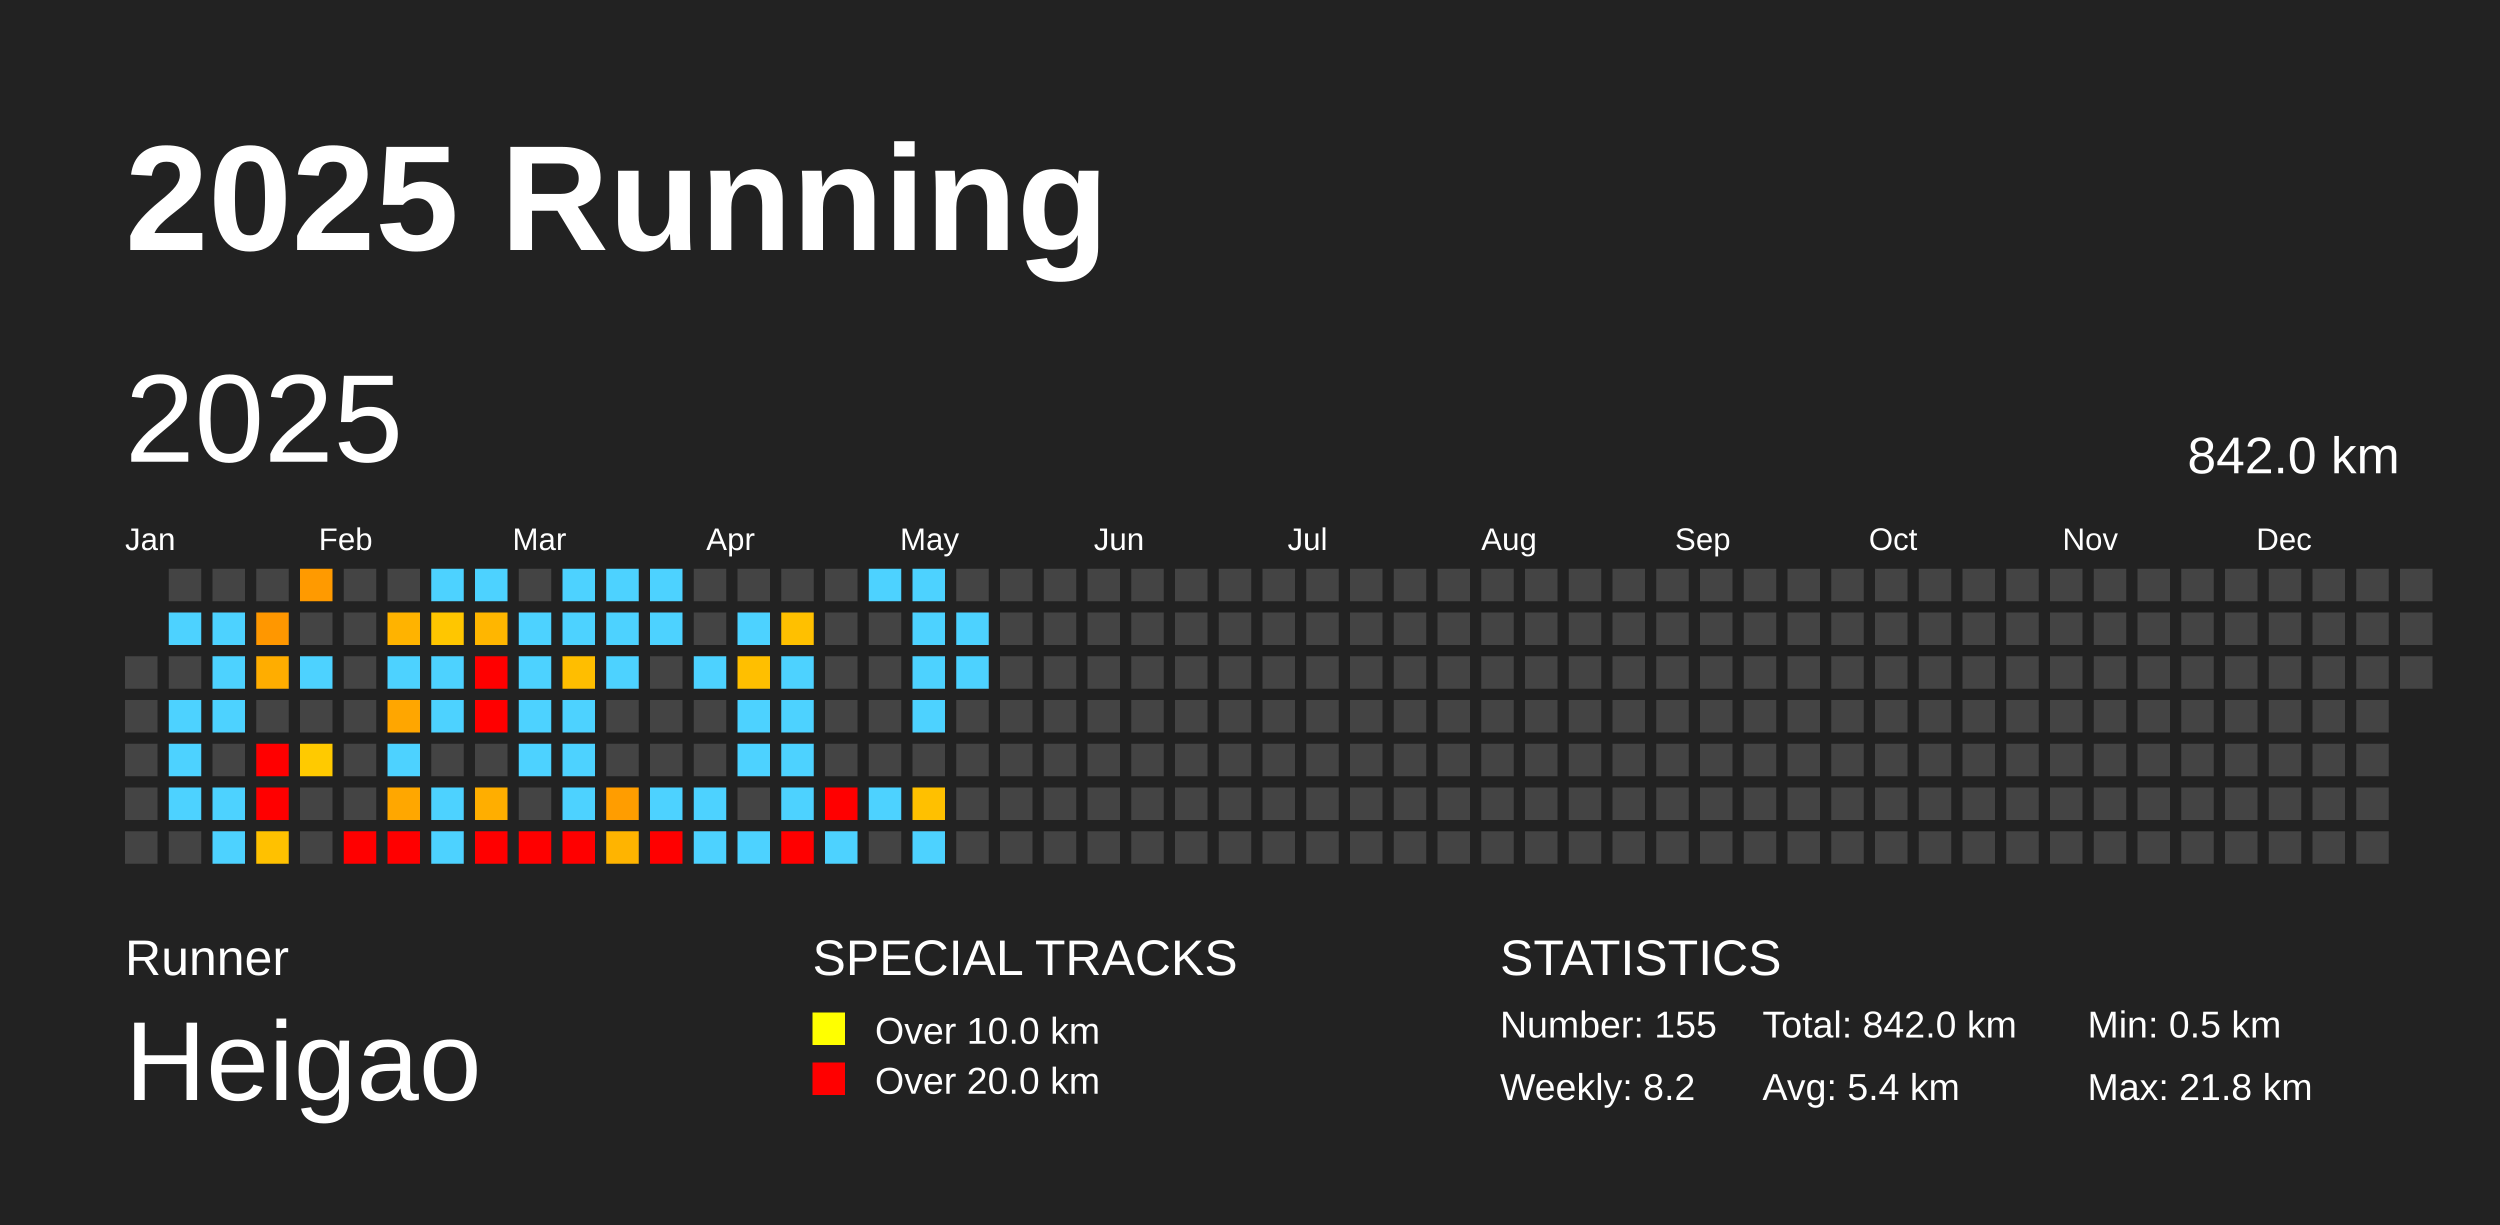
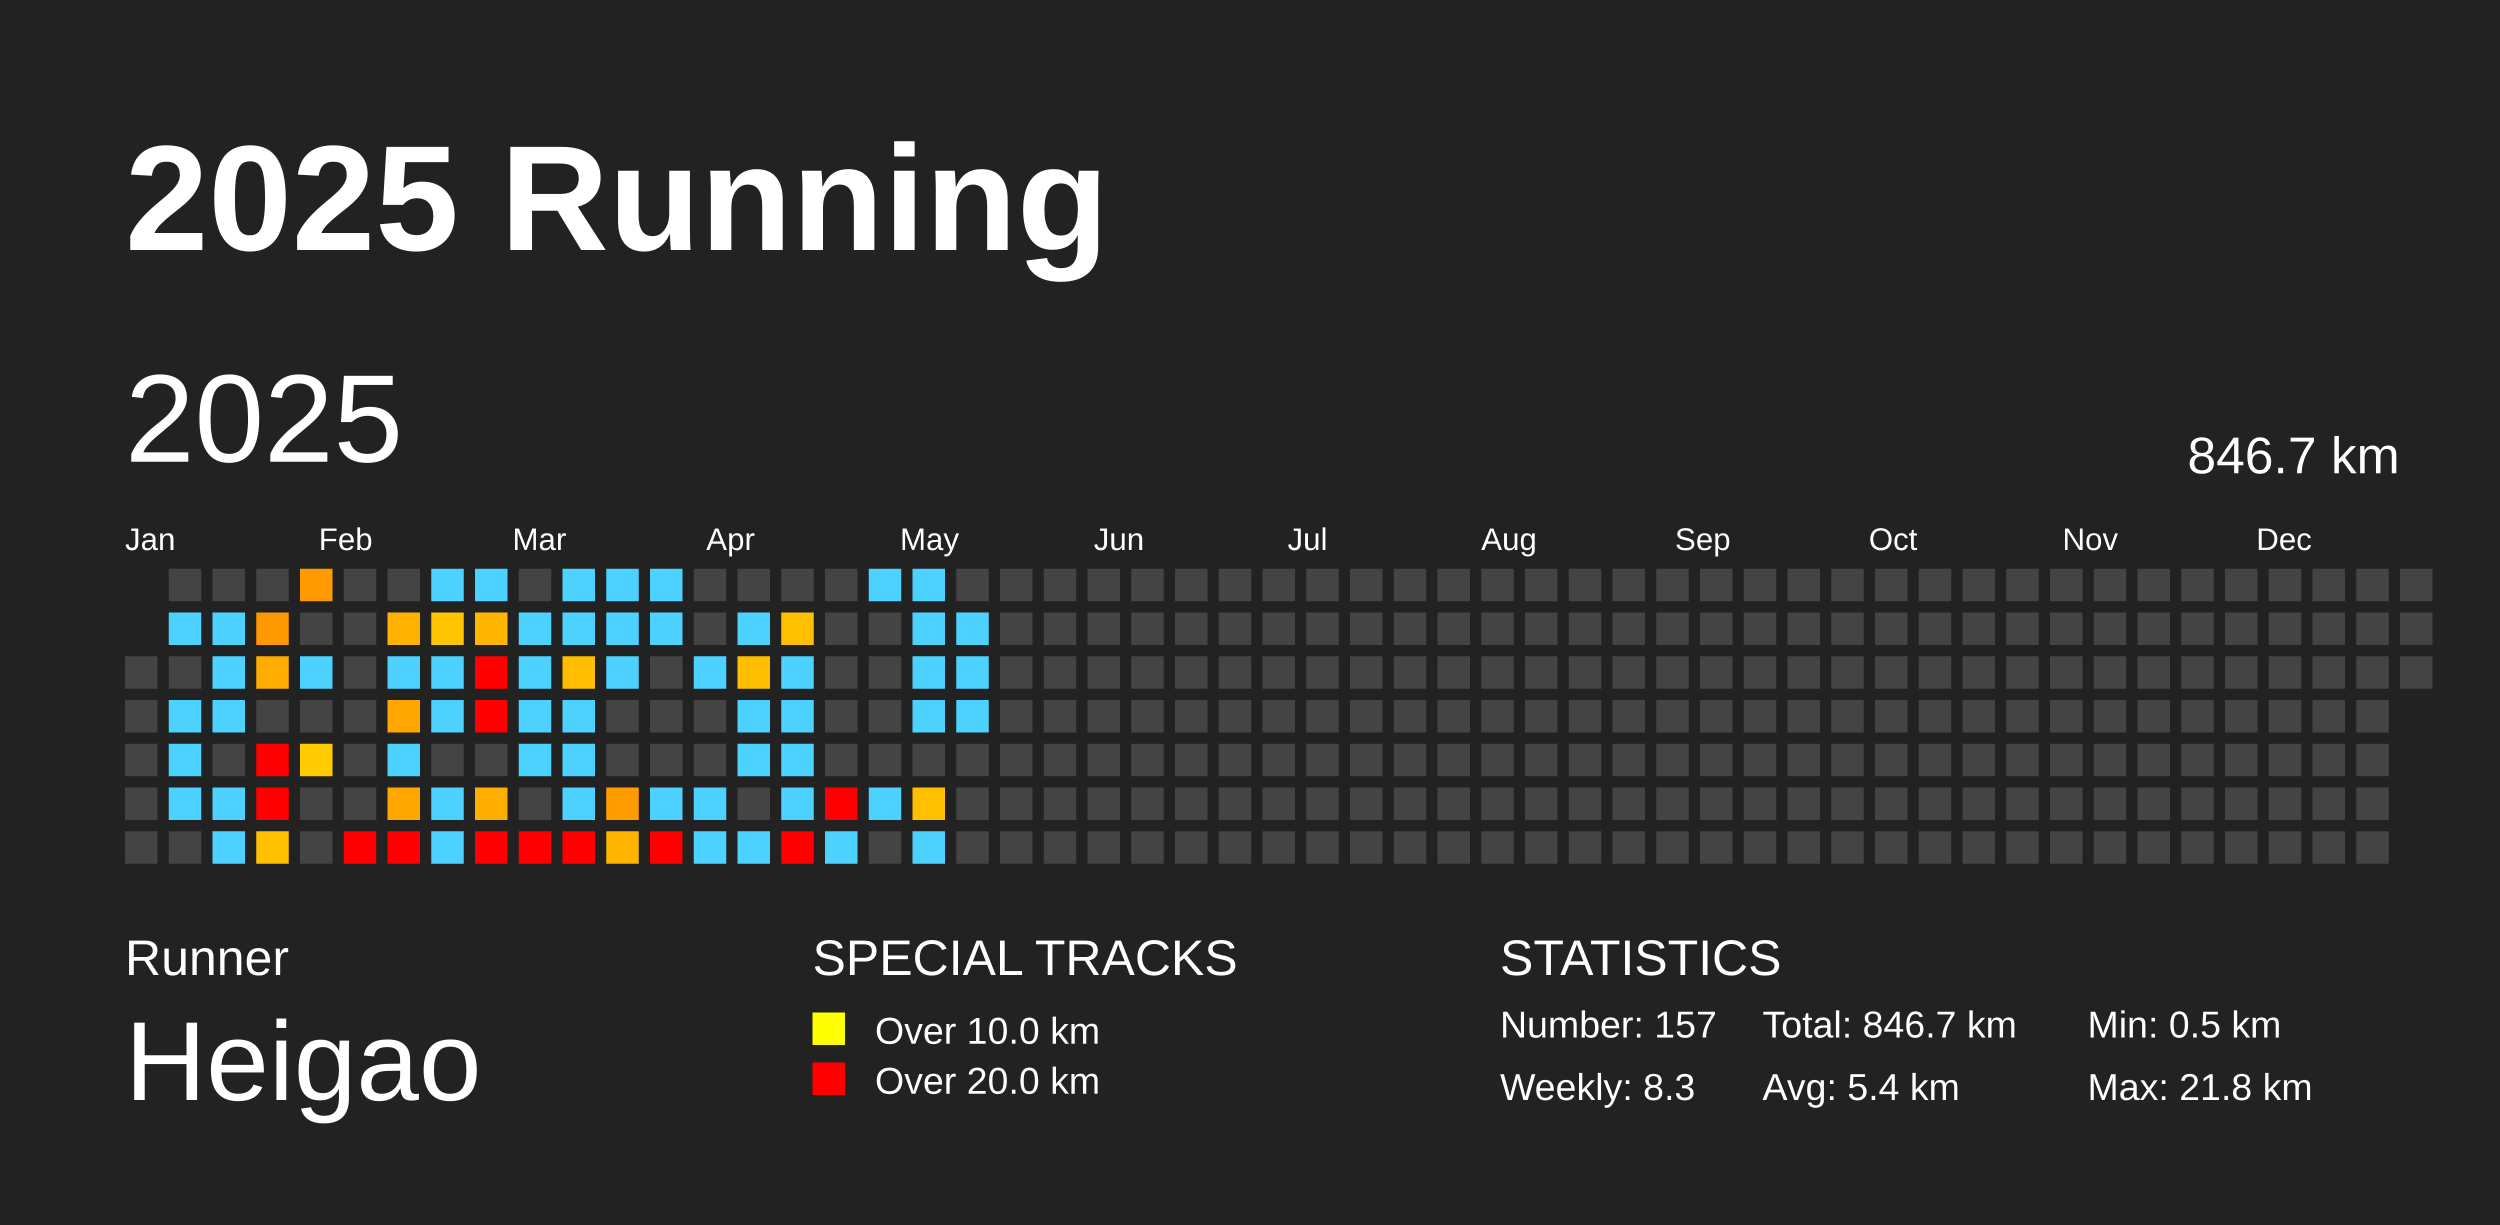
<svg xmlns="http://www.w3.org/2000/svg" baseProfile="full" height="98mm" version="1.1" viewBox="0,0,200,98" width="200mm">
  <defs />
  <rect fill="#222222" height="98" width="200" x="0" y="0" />
  <text fill="#FFFFFF" style="font-size:12px; font-family:Arial; font-weight:bold;" x="10" y="20">2025 Running</text>
  <text fill="#FFFFFF" style="font-size:4px; font-family:Arial" x="10" y="78">Runner</text>
  <text fill="#FFFFFF" style="font-size:9px; font-family:Arial" x="10" y="88">Heigao</text>
  <text fill="#FFFFFF" style="font-size:4px; font-family:Arial" x="65" y="78">SPECIAL TRACKS</text>
  <rect fill="yellow" height="2.6" width="2.6" x="65" y="81" />
  <text fill="#FFFFFF" style="font-size:3px; font-family:Arial" x="70" y="83.5">Over 10.0 km</text>
  <rect fill="red" height="2.6" width="2.6" x="65" y="85" />
  <text fill="#FFFFFF" style="font-size:3px; font-family:Arial" x="70" y="87.5">Over 20.0 km</text>
  <text fill="#FFFFFF" style="font-size:4px; font-family:Arial" x="120" y="78">STATISTICS</text>
-   <text fill="#FFFFFF" style="font-size:3px; font-family:Arial" x="120" y="83">Number: 155</text>
-   <text fill="#FFFFFF" style="font-size:3px; font-family:Arial" x="120" y="88">Weekly: 8.2</text>
-   <text fill="#FFFFFF" style="font-size:3px; font-family:Arial" x="141" y="83">Total: 842.0 km</text>
+   <text fill="#FFFFFF" style="font-size:3px; font-family:Arial" x="120" y="83">Number: 157</text>
+   <text fill="#FFFFFF" style="font-size:3px; font-family:Arial" x="120" y="88">Weekly: 8.3</text>
+   <text fill="#FFFFFF" style="font-size:3px; font-family:Arial" x="141" y="83">Total: 846.7 km</text>
  <text fill="#FFFFFF" style="font-size:3px; font-family:Arial" x="141" y="88">Avg: 5.4 km</text>
  <text fill="#FFFFFF" style="font-size:3px; font-family:Arial" x="167" y="83">Min: 0.5 km</text>
  <text fill="#FFFFFF" style="font-size:3px; font-family:Arial" x="167" y="88">Max: 21.8 km</text>
  <text dominant-baseline="hanging" fill="#FFFFFF" style="font-size:10.0px; font-family:Arial;" x="10" y="30">2025</text>
-   <text dominant-baseline="hanging" fill="#FFFFFF" style="font-size:4.125px; font-family:Arial;" x="175" y="35">842.0 km</text>
+   <text dominant-baseline="hanging" fill="#FFFFFF" style="font-size:4.125px; font-family:Arial;" x="175" y="35">846.7 km</text>
  <text fill="#FFFFFF" style="font-size:2.5px; font-family:Arial" x="10.0" y="44">Jan</text>
  <text fill="#FFFFFF" style="font-size:2.5px; font-family:Arial" x="25.5" y="44">Feb</text>
  <text fill="#FFFFFF" style="font-size:2.5px; font-family:Arial" x="41.0" y="44">Mar</text>
  <text fill="#FFFFFF" style="font-size:2.5px; font-family:Arial" x="56.5" y="44">Apr</text>
  <text fill="#FFFFFF" style="font-size:2.5px; font-family:Arial" x="72.0" y="44">May</text>
  <text fill="#FFFFFF" style="font-size:2.5px; font-family:Arial" x="87.5" y="44">Jun</text>
  <text fill="#FFFFFF" style="font-size:2.5px; font-family:Arial" x="103.0" y="44">Jul</text>
  <text fill="#FFFFFF" style="font-size:2.5px; font-family:Arial" x="118.5" y="44">Aug</text>
  <text fill="#FFFFFF" style="font-size:2.5px; font-family:Arial" x="134.0" y="44">Sep</text>
  <text fill="#FFFFFF" style="font-size:2.5px; font-family:Arial" x="149.5" y="44">Oct</text>
  <text fill="#FFFFFF" style="font-size:2.5px; font-family:Arial" x="165.0" y="44">Nov</text>
  <text fill="#FFFFFF" style="font-size:2.5px; font-family:Arial" x="180.5" y="44">Dec</text>
  <rect fill="#444444" height="2.6" width="2.6" x="10.0" y="52.5" />
  <rect fill="#444444" height="2.6" width="2.6" x="10.0" y="56.0" />
  <rect fill="#444444" height="2.6" width="2.6" x="10.0" y="59.5" />
  <rect fill="#444444" height="2.6" width="2.6" x="10.0" y="63.0" />
  <rect fill="#444444" height="2.6" width="2.6" x="10.0" y="66.5" />
  <rect fill="#444444" height="2.6" width="2.6" x="13.5" y="45.5" />
  <rect fill="#4dd2ff" height="2.6" width="2.6" x="13.5" y="49.0" />
  <rect fill="#444444" height="2.6" width="2.6" x="13.5" y="52.5" />
  <rect fill="#4dd2ff" height="2.6" width="2.6" x="13.5" y="56.0" />
  <rect fill="#4dd2ff" height="2.6" width="2.6" x="13.5" y="59.5" />
  <rect fill="#4dd2ff" height="2.6" width="2.6" x="13.5" y="63.0" />
  <rect fill="#444444" height="2.6" width="2.6" x="13.5" y="66.5" />
  <rect fill="#444444" height="2.6" width="2.6" x="17.0" y="45.5" />
  <rect fill="#4dd2ff" height="2.6" width="2.6" x="17.0" y="49.0" />
  <rect fill="#4dd2ff" height="2.6" width="2.6" x="17.0" y="52.5" />
  <rect fill="#4dd2ff" height="2.6" width="2.6" x="17.0" y="56.0" />
  <rect fill="#444444" height="2.6" width="2.6" x="17.0" y="59.5" />
  <rect fill="#4dd2ff" height="2.6" width="2.6" x="17.0" y="63.0" />
  <rect fill="#4dd2ff" height="2.6" width="2.6" x="17.0" y="66.5" />
  <rect fill="#444444" height="2.6" width="2.6" x="20.5" y="45.5" />
  <rect fill="#ff9700" height="2.6" width="2.6" x="20.5" y="49.0" />
  <rect fill="#ffad00" height="2.6" width="2.6" x="20.5" y="52.5" />
  <rect fill="#444444" height="2.6" width="2.6" x="20.5" y="56.0" />
  <rect fill="red" height="2.6" width="2.6" x="20.5" y="59.5" />
  <rect fill="red" height="2.6" width="2.6" x="20.5" y="63.0" />
  <rect fill="#ffc100" height="2.6" width="2.6" x="20.5" y="66.5" />
  <rect fill="#ff9a00" height="2.6" width="2.6" x="24.0" y="45.5" />
  <rect fill="#444444" height="2.6" width="2.6" x="24.0" y="49.0" />
  <rect fill="#4dd2ff" height="2.6" width="2.6" x="24.0" y="52.5" />
  <rect fill="#444444" height="2.6" width="2.6" x="24.0" y="56.0" />
  <rect fill="#ffca00" height="2.6" width="2.6" x="24.0" y="59.5" />
  <rect fill="#444444" height="2.6" width="2.6" x="24.0" y="63.0" />
  <rect fill="#444444" height="2.6" width="2.6" x="24.0" y="66.5" />
  <rect fill="#444444" height="2.6" width="2.6" x="27.5" y="45.5" />
  <rect fill="#444444" height="2.6" width="2.6" x="27.5" y="49.0" />
  <rect fill="#444444" height="2.6" width="2.6" x="27.5" y="52.5" />
  <rect fill="#444444" height="2.6" width="2.6" x="27.5" y="56.0" />
  <rect fill="#444444" height="2.6" width="2.6" x="27.5" y="59.5" />
  <rect fill="#444444" height="2.6" width="2.6" x="27.5" y="63.0" />
  <rect fill="red" height="2.6" width="2.6" x="27.5" y="66.5" />
  <rect fill="#444444" height="2.6" width="2.6" x="31.0" y="45.5" />
  <rect fill="#ffb300" height="2.6" width="2.6" x="31.0" y="49.0" />
  <rect fill="#4dd2ff" height="2.6" width="2.6" x="31.0" y="52.5" />
  <rect fill="#ffa600" height="2.6" width="2.6" x="31.0" y="56.0" />
  <rect fill="#4dd2ff" height="2.6" width="2.6" x="31.0" y="59.5" />
  <rect fill="#ffa700" height="2.6" width="2.6" x="31.0" y="63.0" />
  <rect fill="red" height="2.6" width="2.6" x="31.0" y="66.5" />
  <rect fill="#4dd2ff" height="2.6" width="2.6" x="34.5" y="45.5" />
  <rect fill="#ffc600" height="2.6" width="2.6" x="34.5" y="49.0" />
  <rect fill="#4dd2ff" height="2.6" width="2.6" x="34.5" y="52.5" />
  <rect fill="#4dd2ff" height="2.6" width="2.6" x="34.5" y="56.0" />
  <rect fill="#444444" height="2.6" width="2.6" x="34.5" y="59.5" />
  <rect fill="#4dd2ff" height="2.6" width="2.6" x="34.5" y="63.0" />
  <rect fill="#4dd2ff" height="2.6" width="2.6" x="34.5" y="66.5" />
  <rect fill="#4dd2ff" height="2.6" width="2.6" x="38.0" y="45.5" />
  <rect fill="#ffb600" height="2.6" width="2.6" x="38.0" y="49.0" />
  <rect fill="red" height="2.6" width="2.6" x="38.0" y="52.5" />
  <rect fill="red" height="2.6" width="2.6" x="38.0" y="56.0" />
  <rect fill="#444444" height="2.6" width="2.6" x="38.0" y="59.5" />
  <rect fill="#ffae00" height="2.6" width="2.6" x="38.0" y="63.0" />
  <rect fill="red" height="2.6" width="2.6" x="38.0" y="66.5" />
  <rect fill="#444444" height="2.6" width="2.6" x="41.5" y="45.5" />
  <rect fill="#4dd2ff" height="2.6" width="2.6" x="41.5" y="49.0" />
  <rect fill="#4dd2ff" height="2.6" width="2.6" x="41.5" y="52.5" />
  <rect fill="#4dd2ff" height="2.6" width="2.6" x="41.5" y="56.0" />
  <rect fill="#4dd2ff" height="2.6" width="2.6" x="41.5" y="59.5" />
  <rect fill="#444444" height="2.6" width="2.6" x="41.5" y="63.0" />
  <rect fill="red" height="2.6" width="2.6" x="41.5" y="66.5" />
  <rect fill="#4dd2ff" height="2.6" width="2.6" x="45.0" y="45.5" />
  <rect fill="#4dd2ff" height="2.6" width="2.6" x="45.0" y="49.0" />
  <rect fill="#ffbe00" height="2.6" width="2.6" x="45.0" y="52.5" />
  <rect fill="#4dd2ff" height="2.6" width="2.6" x="45.0" y="56.0" />
  <rect fill="#4dd2ff" height="2.6" width="2.6" x="45.0" y="59.5" />
  <rect fill="#4dd2ff" height="2.6" width="2.6" x="45.0" y="63.0" />
  <rect fill="red" height="2.6" width="2.6" x="45.0" y="66.5" />
  <rect fill="#4dd2ff" height="2.6" width="2.6" x="48.5" y="45.5" />
  <rect fill="#4dd2ff" height="2.6" width="2.6" x="48.5" y="49.0" />
  <rect fill="#4dd2ff" height="2.6" width="2.6" x="48.5" y="52.5" />
  <rect fill="#444444" height="2.6" width="2.6" x="48.5" y="56.0" />
  <rect fill="#444444" height="2.6" width="2.6" x="48.5" y="59.5" />
  <rect fill="#ff9d00" height="2.6" width="2.6" x="48.5" y="63.0" />
  <rect fill="#ffb400" height="2.6" width="2.6" x="48.5" y="66.5" />
  <rect fill="#4dd2ff" height="2.6" width="2.6" x="52.0" y="45.5" />
  <rect fill="#4dd2ff" height="2.6" width="2.6" x="52.0" y="49.0" />
  <rect fill="#444444" height="2.6" width="2.6" x="52.0" y="52.5" />
  <rect fill="#444444" height="2.6" width="2.6" x="52.0" y="56.0" />
  <rect fill="#444444" height="2.6" width="2.6" x="52.0" y="59.5" />
  <rect fill="#4dd2ff" height="2.6" width="2.6" x="52.0" y="63.0" />
  <rect fill="red" height="2.6" width="2.6" x="52.0" y="66.5" />
  <rect fill="#444444" height="2.6" width="2.6" x="55.5" y="45.5" />
  <rect fill="#444444" height="2.6" width="2.6" x="55.5" y="49.0" />
  <rect fill="#4dd2ff" height="2.6" width="2.6" x="55.5" y="52.5" />
  <rect fill="#444444" height="2.6" width="2.6" x="55.5" y="56.0" />
  <rect fill="#444444" height="2.6" width="2.6" x="55.5" y="59.5" />
  <rect fill="#4dd2ff" height="2.6" width="2.6" x="55.5" y="63.0" />
  <rect fill="#4dd2ff" height="2.6" width="2.6" x="55.5" y="66.5" />
  <rect fill="#444444" height="2.6" width="2.6" x="59.0" y="45.5" />
  <rect fill="#4dd2ff" height="2.6" width="2.6" x="59.0" y="49.0" />
  <rect fill="#ffbf00" height="2.6" width="2.6" x="59.0" y="52.5" />
  <rect fill="#4dd2ff" height="2.6" width="2.6" x="59.0" y="56.0" />
  <rect fill="#4dd2ff" height="2.6" width="2.6" x="59.0" y="59.5" />
  <rect fill="#444444" height="2.6" width="2.6" x="59.0" y="63.0" />
  <rect fill="#4dd2ff" height="2.6" width="2.6" x="59.0" y="66.5" />
  <rect fill="#444444" height="2.6" width="2.6" x="62.5" y="45.5" />
  <rect fill="#ffc000" height="2.6" width="2.6" x="62.5" y="49.0" />
  <rect fill="#4dd2ff" height="2.6" width="2.6" x="62.5" y="52.5" />
  <rect fill="#4dd2ff" height="2.6" width="2.6" x="62.5" y="56.0" />
  <rect fill="#4dd2ff" height="2.6" width="2.6" x="62.5" y="59.5" />
  <rect fill="#4dd2ff" height="2.6" width="2.6" x="62.5" y="63.0" />
  <rect fill="red" height="2.6" width="2.6" x="62.5" y="66.5" />
  <rect fill="#444444" height="2.6" width="2.6" x="66.0" y="45.5" />
  <rect fill="#444444" height="2.6" width="2.6" x="66.0" y="49.0" />
  <rect fill="#444444" height="2.6" width="2.6" x="66.0" y="52.5" />
  <rect fill="#444444" height="2.6" width="2.6" x="66.0" y="56.0" />
  <rect fill="#444444" height="2.6" width="2.6" x="66.0" y="59.5" />
  <rect fill="red" height="2.6" width="2.6" x="66.0" y="63.0" />
  <rect fill="#4dd2ff" height="2.6" width="2.6" x="66.0" y="66.5" />
  <rect fill="#4dd2ff" height="2.6" width="2.6" x="69.5" y="45.5" />
  <rect fill="#444444" height="2.6" width="2.6" x="69.5" y="49.0" />
  <rect fill="#444444" height="2.6" width="2.6" x="69.5" y="52.5" />
  <rect fill="#444444" height="2.6" width="2.6" x="69.5" y="56.0" />
  <rect fill="#444444" height="2.6" width="2.6" x="69.5" y="59.5" />
  <rect fill="#4dd2ff" height="2.6" width="2.6" x="69.5" y="63.0" />
  <rect fill="#444444" height="2.6" width="2.6" x="69.5" y="66.5" />
  <rect fill="#4dd2ff" height="2.6" width="2.6" x="73.0" y="45.5" />
  <rect fill="#4dd2ff" height="2.6" width="2.6" x="73.0" y="49.0" />
  <rect fill="#4dd2ff" height="2.6" width="2.6" x="73.0" y="52.5" />
  <rect fill="#4dd2ff" height="2.6" width="2.6" x="73.0" y="56.0" />
  <rect fill="#444444" height="2.6" width="2.6" x="73.0" y="59.5" />
  <rect fill="#ffc000" height="2.6" width="2.6" x="73.0" y="63.0" />
  <rect fill="#4dd2ff" height="2.6" width="2.6" x="73.0" y="66.5" />
  <rect fill="#444444" height="2.6" width="2.6" x="76.5" y="45.5" />
  <rect fill="#4dd2ff" height="2.6" width="2.6" x="76.5" y="49.0" />
  <rect fill="#4dd2ff" height="2.6" width="2.6" x="76.5" y="52.5" />
-   <rect fill="#444444" height="2.6" width="2.6" x="76.5" y="56.0" />
+   <rect fill="#4dd2ff" height="2.6" width="2.6" x="76.5" y="56.0" />
  <rect fill="#444444" height="2.6" width="2.6" x="76.5" y="59.5" />
  <rect fill="#444444" height="2.6" width="2.6" x="76.5" y="63.0" />
  <rect fill="#444444" height="2.6" width="2.6" x="76.5" y="66.5" />
  <rect fill="#444444" height="2.6" width="2.6" x="80.0" y="45.5" />
  <rect fill="#444444" height="2.6" width="2.6" x="80.0" y="49.0" />
  <rect fill="#444444" height="2.6" width="2.6" x="80.0" y="52.5" />
  <rect fill="#444444" height="2.6" width="2.6" x="80.0" y="56.0" />
  <rect fill="#444444" height="2.6" width="2.6" x="80.0" y="59.5" />
  <rect fill="#444444" height="2.6" width="2.6" x="80.0" y="63.0" />
  <rect fill="#444444" height="2.6" width="2.6" x="80.0" y="66.5" />
  <rect fill="#444444" height="2.6" width="2.6" x="83.5" y="45.5" />
  <rect fill="#444444" height="2.6" width="2.6" x="83.5" y="49.0" />
  <rect fill="#444444" height="2.6" width="2.6" x="83.5" y="52.5" />
  <rect fill="#444444" height="2.6" width="2.6" x="83.5" y="56.0" />
  <rect fill="#444444" height="2.6" width="2.6" x="83.5" y="59.5" />
  <rect fill="#444444" height="2.6" width="2.6" x="83.5" y="63.0" />
  <rect fill="#444444" height="2.6" width="2.6" x="83.5" y="66.5" />
  <rect fill="#444444" height="2.6" width="2.6" x="87.0" y="45.5" />
  <rect fill="#444444" height="2.6" width="2.6" x="87.0" y="49.0" />
  <rect fill="#444444" height="2.6" width="2.6" x="87.0" y="52.5" />
  <rect fill="#444444" height="2.6" width="2.6" x="87.0" y="56.0" />
  <rect fill="#444444" height="2.6" width="2.6" x="87.0" y="59.5" />
  <rect fill="#444444" height="2.6" width="2.6" x="87.0" y="63.0" />
  <rect fill="#444444" height="2.6" width="2.6" x="87.0" y="66.5" />
  <rect fill="#444444" height="2.6" width="2.6" x="90.5" y="45.5" />
  <rect fill="#444444" height="2.6" width="2.6" x="90.5" y="49.0" />
  <rect fill="#444444" height="2.6" width="2.6" x="90.5" y="52.5" />
  <rect fill="#444444" height="2.6" width="2.6" x="90.5" y="56.0" />
  <rect fill="#444444" height="2.6" width="2.6" x="90.5" y="59.5" />
  <rect fill="#444444" height="2.6" width="2.6" x="90.5" y="63.0" />
  <rect fill="#444444" height="2.6" width="2.6" x="90.5" y="66.5" />
  <rect fill="#444444" height="2.6" width="2.6" x="94.0" y="45.5" />
  <rect fill="#444444" height="2.6" width="2.6" x="94.0" y="49.0" />
  <rect fill="#444444" height="2.6" width="2.6" x="94.0" y="52.5" />
  <rect fill="#444444" height="2.6" width="2.6" x="94.0" y="56.0" />
  <rect fill="#444444" height="2.6" width="2.6" x="94.0" y="59.5" />
  <rect fill="#444444" height="2.6" width="2.6" x="94.0" y="63.0" />
  <rect fill="#444444" height="2.6" width="2.6" x="94.0" y="66.5" />
  <rect fill="#444444" height="2.6" width="2.6" x="97.5" y="45.5" />
  <rect fill="#444444" height="2.6" width="2.6" x="97.5" y="49.0" />
  <rect fill="#444444" height="2.6" width="2.6" x="97.5" y="52.5" />
  <rect fill="#444444" height="2.6" width="2.6" x="97.5" y="56.0" />
  <rect fill="#444444" height="2.6" width="2.6" x="97.5" y="59.5" />
  <rect fill="#444444" height="2.6" width="2.6" x="97.5" y="63.0" />
  <rect fill="#444444" height="2.6" width="2.6" x="97.5" y="66.5" />
  <rect fill="#444444" height="2.6" width="2.6" x="101.0" y="45.5" />
  <rect fill="#444444" height="2.6" width="2.6" x="101.0" y="49.0" />
  <rect fill="#444444" height="2.6" width="2.6" x="101.0" y="52.5" />
  <rect fill="#444444" height="2.6" width="2.6" x="101.0" y="56.0" />
  <rect fill="#444444" height="2.6" width="2.6" x="101.0" y="59.5" />
  <rect fill="#444444" height="2.6" width="2.6" x="101.0" y="63.0" />
  <rect fill="#444444" height="2.6" width="2.6" x="101.0" y="66.5" />
  <rect fill="#444444" height="2.6" width="2.6" x="104.5" y="45.5" />
  <rect fill="#444444" height="2.6" width="2.6" x="104.5" y="49.0" />
  <rect fill="#444444" height="2.6" width="2.6" x="104.5" y="52.5" />
  <rect fill="#444444" height="2.6" width="2.6" x="104.5" y="56.0" />
  <rect fill="#444444" height="2.6" width="2.6" x="104.5" y="59.5" />
  <rect fill="#444444" height="2.6" width="2.6" x="104.5" y="63.0" />
  <rect fill="#444444" height="2.6" width="2.6" x="104.5" y="66.5" />
  <rect fill="#444444" height="2.6" width="2.6" x="108.0" y="45.5" />
  <rect fill="#444444" height="2.6" width="2.6" x="108.0" y="49.0" />
  <rect fill="#444444" height="2.6" width="2.6" x="108.0" y="52.5" />
  <rect fill="#444444" height="2.6" width="2.6" x="108.0" y="56.0" />
  <rect fill="#444444" height="2.6" width="2.6" x="108.0" y="59.5" />
  <rect fill="#444444" height="2.6" width="2.6" x="108.0" y="63.0" />
  <rect fill="#444444" height="2.6" width="2.6" x="108.0" y="66.5" />
  <rect fill="#444444" height="2.6" width="2.6" x="111.5" y="45.5" />
  <rect fill="#444444" height="2.6" width="2.6" x="111.5" y="49.0" />
  <rect fill="#444444" height="2.6" width="2.6" x="111.5" y="52.5" />
  <rect fill="#444444" height="2.6" width="2.6" x="111.5" y="56.0" />
  <rect fill="#444444" height="2.6" width="2.6" x="111.5" y="59.5" />
  <rect fill="#444444" height="2.6" width="2.6" x="111.5" y="63.0" />
  <rect fill="#444444" height="2.6" width="2.6" x="111.5" y="66.5" />
  <rect fill="#444444" height="2.6" width="2.6" x="115.0" y="45.5" />
  <rect fill="#444444" height="2.6" width="2.6" x="115.0" y="49.0" />
  <rect fill="#444444" height="2.6" width="2.6" x="115.0" y="52.5" />
  <rect fill="#444444" height="2.6" width="2.6" x="115.0" y="56.0" />
  <rect fill="#444444" height="2.6" width="2.6" x="115.0" y="59.5" />
  <rect fill="#444444" height="2.6" width="2.6" x="115.0" y="63.0" />
  <rect fill="#444444" height="2.6" width="2.6" x="115.0" y="66.5" />
  <rect fill="#444444" height="2.6" width="2.6" x="118.5" y="45.5" />
  <rect fill="#444444" height="2.6" width="2.6" x="118.5" y="49.0" />
  <rect fill="#444444" height="2.6" width="2.6" x="118.5" y="52.5" />
  <rect fill="#444444" height="2.6" width="2.6" x="118.5" y="56.0" />
  <rect fill="#444444" height="2.6" width="2.6" x="118.5" y="59.5" />
  <rect fill="#444444" height="2.6" width="2.6" x="118.5" y="63.0" />
  <rect fill="#444444" height="2.6" width="2.6" x="118.5" y="66.5" />
  <rect fill="#444444" height="2.6" width="2.6" x="122.0" y="45.5" />
  <rect fill="#444444" height="2.6" width="2.6" x="122.0" y="49.0" />
  <rect fill="#444444" height="2.6" width="2.6" x="122.0" y="52.5" />
  <rect fill="#444444" height="2.6" width="2.6" x="122.0" y="56.0" />
  <rect fill="#444444" height="2.6" width="2.6" x="122.0" y="59.5" />
  <rect fill="#444444" height="2.6" width="2.6" x="122.0" y="63.0" />
  <rect fill="#444444" height="2.6" width="2.6" x="122.0" y="66.5" />
  <rect fill="#444444" height="2.6" width="2.6" x="125.5" y="45.5" />
  <rect fill="#444444" height="2.6" width="2.6" x="125.5" y="49.0" />
  <rect fill="#444444" height="2.6" width="2.6" x="125.5" y="52.5" />
  <rect fill="#444444" height="2.6" width="2.6" x="125.5" y="56.0" />
  <rect fill="#444444" height="2.6" width="2.6" x="125.5" y="59.5" />
  <rect fill="#444444" height="2.6" width="2.6" x="125.5" y="63.0" />
  <rect fill="#444444" height="2.6" width="2.6" x="125.5" y="66.5" />
  <rect fill="#444444" height="2.6" width="2.6" x="129.0" y="45.5" />
  <rect fill="#444444" height="2.6" width="2.6" x="129.0" y="49.0" />
  <rect fill="#444444" height="2.6" width="2.6" x="129.0" y="52.5" />
  <rect fill="#444444" height="2.6" width="2.6" x="129.0" y="56.0" />
  <rect fill="#444444" height="2.6" width="2.6" x="129.0" y="59.5" />
  <rect fill="#444444" height="2.6" width="2.6" x="129.0" y="63.0" />
  <rect fill="#444444" height="2.6" width="2.6" x="129.0" y="66.5" />
  <rect fill="#444444" height="2.6" width="2.6" x="132.5" y="45.5" />
  <rect fill="#444444" height="2.6" width="2.6" x="132.5" y="49.0" />
  <rect fill="#444444" height="2.6" width="2.6" x="132.5" y="52.5" />
  <rect fill="#444444" height="2.6" width="2.6" x="132.5" y="56.0" />
  <rect fill="#444444" height="2.6" width="2.6" x="132.5" y="59.5" />
  <rect fill="#444444" height="2.6" width="2.6" x="132.5" y="63.0" />
  <rect fill="#444444" height="2.6" width="2.6" x="132.5" y="66.5" />
  <rect fill="#444444" height="2.6" width="2.6" x="136.0" y="45.5" />
  <rect fill="#444444" height="2.6" width="2.6" x="136.0" y="49.0" />
  <rect fill="#444444" height="2.6" width="2.6" x="136.0" y="52.5" />
  <rect fill="#444444" height="2.6" width="2.6" x="136.0" y="56.0" />
  <rect fill="#444444" height="2.6" width="2.6" x="136.0" y="59.5" />
  <rect fill="#444444" height="2.6" width="2.6" x="136.0" y="63.0" />
  <rect fill="#444444" height="2.6" width="2.6" x="136.0" y="66.5" />
  <rect fill="#444444" height="2.6" width="2.6" x="139.5" y="45.5" />
  <rect fill="#444444" height="2.6" width="2.6" x="139.5" y="49.0" />
  <rect fill="#444444" height="2.6" width="2.6" x="139.5" y="52.5" />
  <rect fill="#444444" height="2.6" width="2.6" x="139.5" y="56.0" />
  <rect fill="#444444" height="2.6" width="2.6" x="139.5" y="59.5" />
  <rect fill="#444444" height="2.6" width="2.6" x="139.5" y="63.0" />
  <rect fill="#444444" height="2.6" width="2.6" x="139.5" y="66.5" />
  <rect fill="#444444" height="2.6" width="2.6" x="143.0" y="45.5" />
  <rect fill="#444444" height="2.6" width="2.6" x="143.0" y="49.0" />
  <rect fill="#444444" height="2.6" width="2.6" x="143.0" y="52.5" />
  <rect fill="#444444" height="2.6" width="2.6" x="143.0" y="56.0" />
  <rect fill="#444444" height="2.6" width="2.6" x="143.0" y="59.5" />
  <rect fill="#444444" height="2.6" width="2.6" x="143.0" y="63.0" />
  <rect fill="#444444" height="2.6" width="2.6" x="143.0" y="66.5" />
  <rect fill="#444444" height="2.6" width="2.6" x="146.5" y="45.5" />
  <rect fill="#444444" height="2.6" width="2.6" x="146.5" y="49.0" />
  <rect fill="#444444" height="2.6" width="2.6" x="146.5" y="52.5" />
  <rect fill="#444444" height="2.6" width="2.6" x="146.5" y="56.0" />
  <rect fill="#444444" height="2.6" width="2.6" x="146.5" y="59.5" />
  <rect fill="#444444" height="2.6" width="2.6" x="146.5" y="63.0" />
  <rect fill="#444444" height="2.6" width="2.6" x="146.5" y="66.5" />
  <rect fill="#444444" height="2.6" width="2.6" x="150.0" y="45.5" />
  <rect fill="#444444" height="2.6" width="2.6" x="150.0" y="49.0" />
  <rect fill="#444444" height="2.6" width="2.6" x="150.0" y="52.5" />
  <rect fill="#444444" height="2.6" width="2.6" x="150.0" y="56.0" />
  <rect fill="#444444" height="2.6" width="2.6" x="150.0" y="59.5" />
  <rect fill="#444444" height="2.6" width="2.6" x="150.0" y="63.0" />
  <rect fill="#444444" height="2.6" width="2.6" x="150.0" y="66.5" />
  <rect fill="#444444" height="2.6" width="2.6" x="153.5" y="45.5" />
  <rect fill="#444444" height="2.6" width="2.6" x="153.5" y="49.0" />
  <rect fill="#444444" height="2.6" width="2.6" x="153.5" y="52.5" />
  <rect fill="#444444" height="2.6" width="2.6" x="153.5" y="56.0" />
  <rect fill="#444444" height="2.6" width="2.6" x="153.5" y="59.5" />
  <rect fill="#444444" height="2.6" width="2.6" x="153.5" y="63.0" />
  <rect fill="#444444" height="2.6" width="2.6" x="153.5" y="66.5" />
  <rect fill="#444444" height="2.6" width="2.6" x="157.0" y="45.5" />
  <rect fill="#444444" height="2.6" width="2.6" x="157.0" y="49.0" />
  <rect fill="#444444" height="2.6" width="2.6" x="157.0" y="52.5" />
  <rect fill="#444444" height="2.6" width="2.6" x="157.0" y="56.0" />
  <rect fill="#444444" height="2.6" width="2.6" x="157.0" y="59.5" />
  <rect fill="#444444" height="2.6" width="2.6" x="157.0" y="63.0" />
  <rect fill="#444444" height="2.6" width="2.6" x="157.0" y="66.5" />
  <rect fill="#444444" height="2.6" width="2.6" x="160.5" y="45.5" />
  <rect fill="#444444" height="2.6" width="2.6" x="160.5" y="49.0" />
  <rect fill="#444444" height="2.6" width="2.6" x="160.5" y="52.5" />
  <rect fill="#444444" height="2.6" width="2.6" x="160.5" y="56.0" />
  <rect fill="#444444" height="2.6" width="2.6" x="160.5" y="59.5" />
  <rect fill="#444444" height="2.6" width="2.6" x="160.5" y="63.0" />
  <rect fill="#444444" height="2.6" width="2.6" x="160.5" y="66.5" />
  <rect fill="#444444" height="2.6" width="2.6" x="164.0" y="45.5" />
  <rect fill="#444444" height="2.6" width="2.6" x="164.0" y="49.0" />
  <rect fill="#444444" height="2.6" width="2.6" x="164.0" y="52.5" />
  <rect fill="#444444" height="2.6" width="2.6" x="164.0" y="56.0" />
  <rect fill="#444444" height="2.6" width="2.6" x="164.0" y="59.5" />
  <rect fill="#444444" height="2.6" width="2.6" x="164.0" y="63.0" />
  <rect fill="#444444" height="2.6" width="2.6" x="164.0" y="66.5" />
  <rect fill="#444444" height="2.6" width="2.6" x="167.5" y="45.5" />
  <rect fill="#444444" height="2.6" width="2.6" x="167.5" y="49.0" />
  <rect fill="#444444" height="2.6" width="2.6" x="167.5" y="52.5" />
  <rect fill="#444444" height="2.6" width="2.6" x="167.5" y="56.0" />
  <rect fill="#444444" height="2.6" width="2.6" x="167.5" y="59.5" />
  <rect fill="#444444" height="2.6" width="2.6" x="167.5" y="63.0" />
  <rect fill="#444444" height="2.6" width="2.6" x="167.5" y="66.5" />
  <rect fill="#444444" height="2.6" width="2.6" x="171.0" y="45.5" />
  <rect fill="#444444" height="2.6" width="2.6" x="171.0" y="49.0" />
  <rect fill="#444444" height="2.6" width="2.6" x="171.0" y="52.5" />
  <rect fill="#444444" height="2.6" width="2.6" x="171.0" y="56.0" />
  <rect fill="#444444" height="2.6" width="2.6" x="171.0" y="59.5" />
  <rect fill="#444444" height="2.6" width="2.6" x="171.0" y="63.0" />
  <rect fill="#444444" height="2.6" width="2.6" x="171.0" y="66.5" />
  <rect fill="#444444" height="2.6" width="2.6" x="174.5" y="45.5" />
  <rect fill="#444444" height="2.6" width="2.6" x="174.5" y="49.0" />
  <rect fill="#444444" height="2.6" width="2.6" x="174.5" y="52.5" />
  <rect fill="#444444" height="2.6" width="2.6" x="174.5" y="56.0" />
  <rect fill="#444444" height="2.6" width="2.6" x="174.5" y="59.5" />
  <rect fill="#444444" height="2.6" width="2.6" x="174.5" y="63.0" />
  <rect fill="#444444" height="2.6" width="2.6" x="174.5" y="66.5" />
  <rect fill="#444444" height="2.6" width="2.6" x="178.0" y="45.5" />
  <rect fill="#444444" height="2.6" width="2.6" x="178.0" y="49.0" />
  <rect fill="#444444" height="2.6" width="2.6" x="178.0" y="52.5" />
  <rect fill="#444444" height="2.6" width="2.6" x="178.0" y="56.0" />
  <rect fill="#444444" height="2.6" width="2.6" x="178.0" y="59.5" />
  <rect fill="#444444" height="2.6" width="2.6" x="178.0" y="63.0" />
  <rect fill="#444444" height="2.6" width="2.6" x="178.0" y="66.5" />
  <rect fill="#444444" height="2.6" width="2.6" x="181.5" y="45.5" />
  <rect fill="#444444" height="2.6" width="2.6" x="181.5" y="49.0" />
  <rect fill="#444444" height="2.6" width="2.6" x="181.5" y="52.5" />
  <rect fill="#444444" height="2.6" width="2.6" x="181.5" y="56.0" />
  <rect fill="#444444" height="2.6" width="2.6" x="181.5" y="59.5" />
  <rect fill="#444444" height="2.6" width="2.6" x="181.5" y="63.0" />
  <rect fill="#444444" height="2.6" width="2.6" x="181.5" y="66.5" />
  <rect fill="#444444" height="2.6" width="2.6" x="185.0" y="45.5" />
  <rect fill="#444444" height="2.6" width="2.6" x="185.0" y="49.0" />
  <rect fill="#444444" height="2.6" width="2.6" x="185.0" y="52.5" />
  <rect fill="#444444" height="2.6" width="2.6" x="185.0" y="56.0" />
  <rect fill="#444444" height="2.6" width="2.6" x="185.0" y="59.5" />
  <rect fill="#444444" height="2.6" width="2.6" x="185.0" y="63.0" />
  <rect fill="#444444" height="2.6" width="2.6" x="185.0" y="66.5" />
  <rect fill="#444444" height="2.6" width="2.6" x="188.5" y="45.5" />
  <rect fill="#444444" height="2.6" width="2.6" x="188.5" y="49.0" />
  <rect fill="#444444" height="2.6" width="2.6" x="188.5" y="52.5" />
  <rect fill="#444444" height="2.6" width="2.6" x="188.5" y="56.0" />
  <rect fill="#444444" height="2.6" width="2.6" x="188.5" y="59.5" />
  <rect fill="#444444" height="2.6" width="2.6" x="188.5" y="63.0" />
  <rect fill="#444444" height="2.6" width="2.6" x="188.5" y="66.5" />
  <rect fill="#444444" height="2.6" width="2.6" x="192.0" y="45.5" />
  <rect fill="#444444" height="2.6" width="2.6" x="192.0" y="49.0" />
  <rect fill="#444444" height="2.6" width="2.6" x="192.0" y="52.5" />
</svg>
